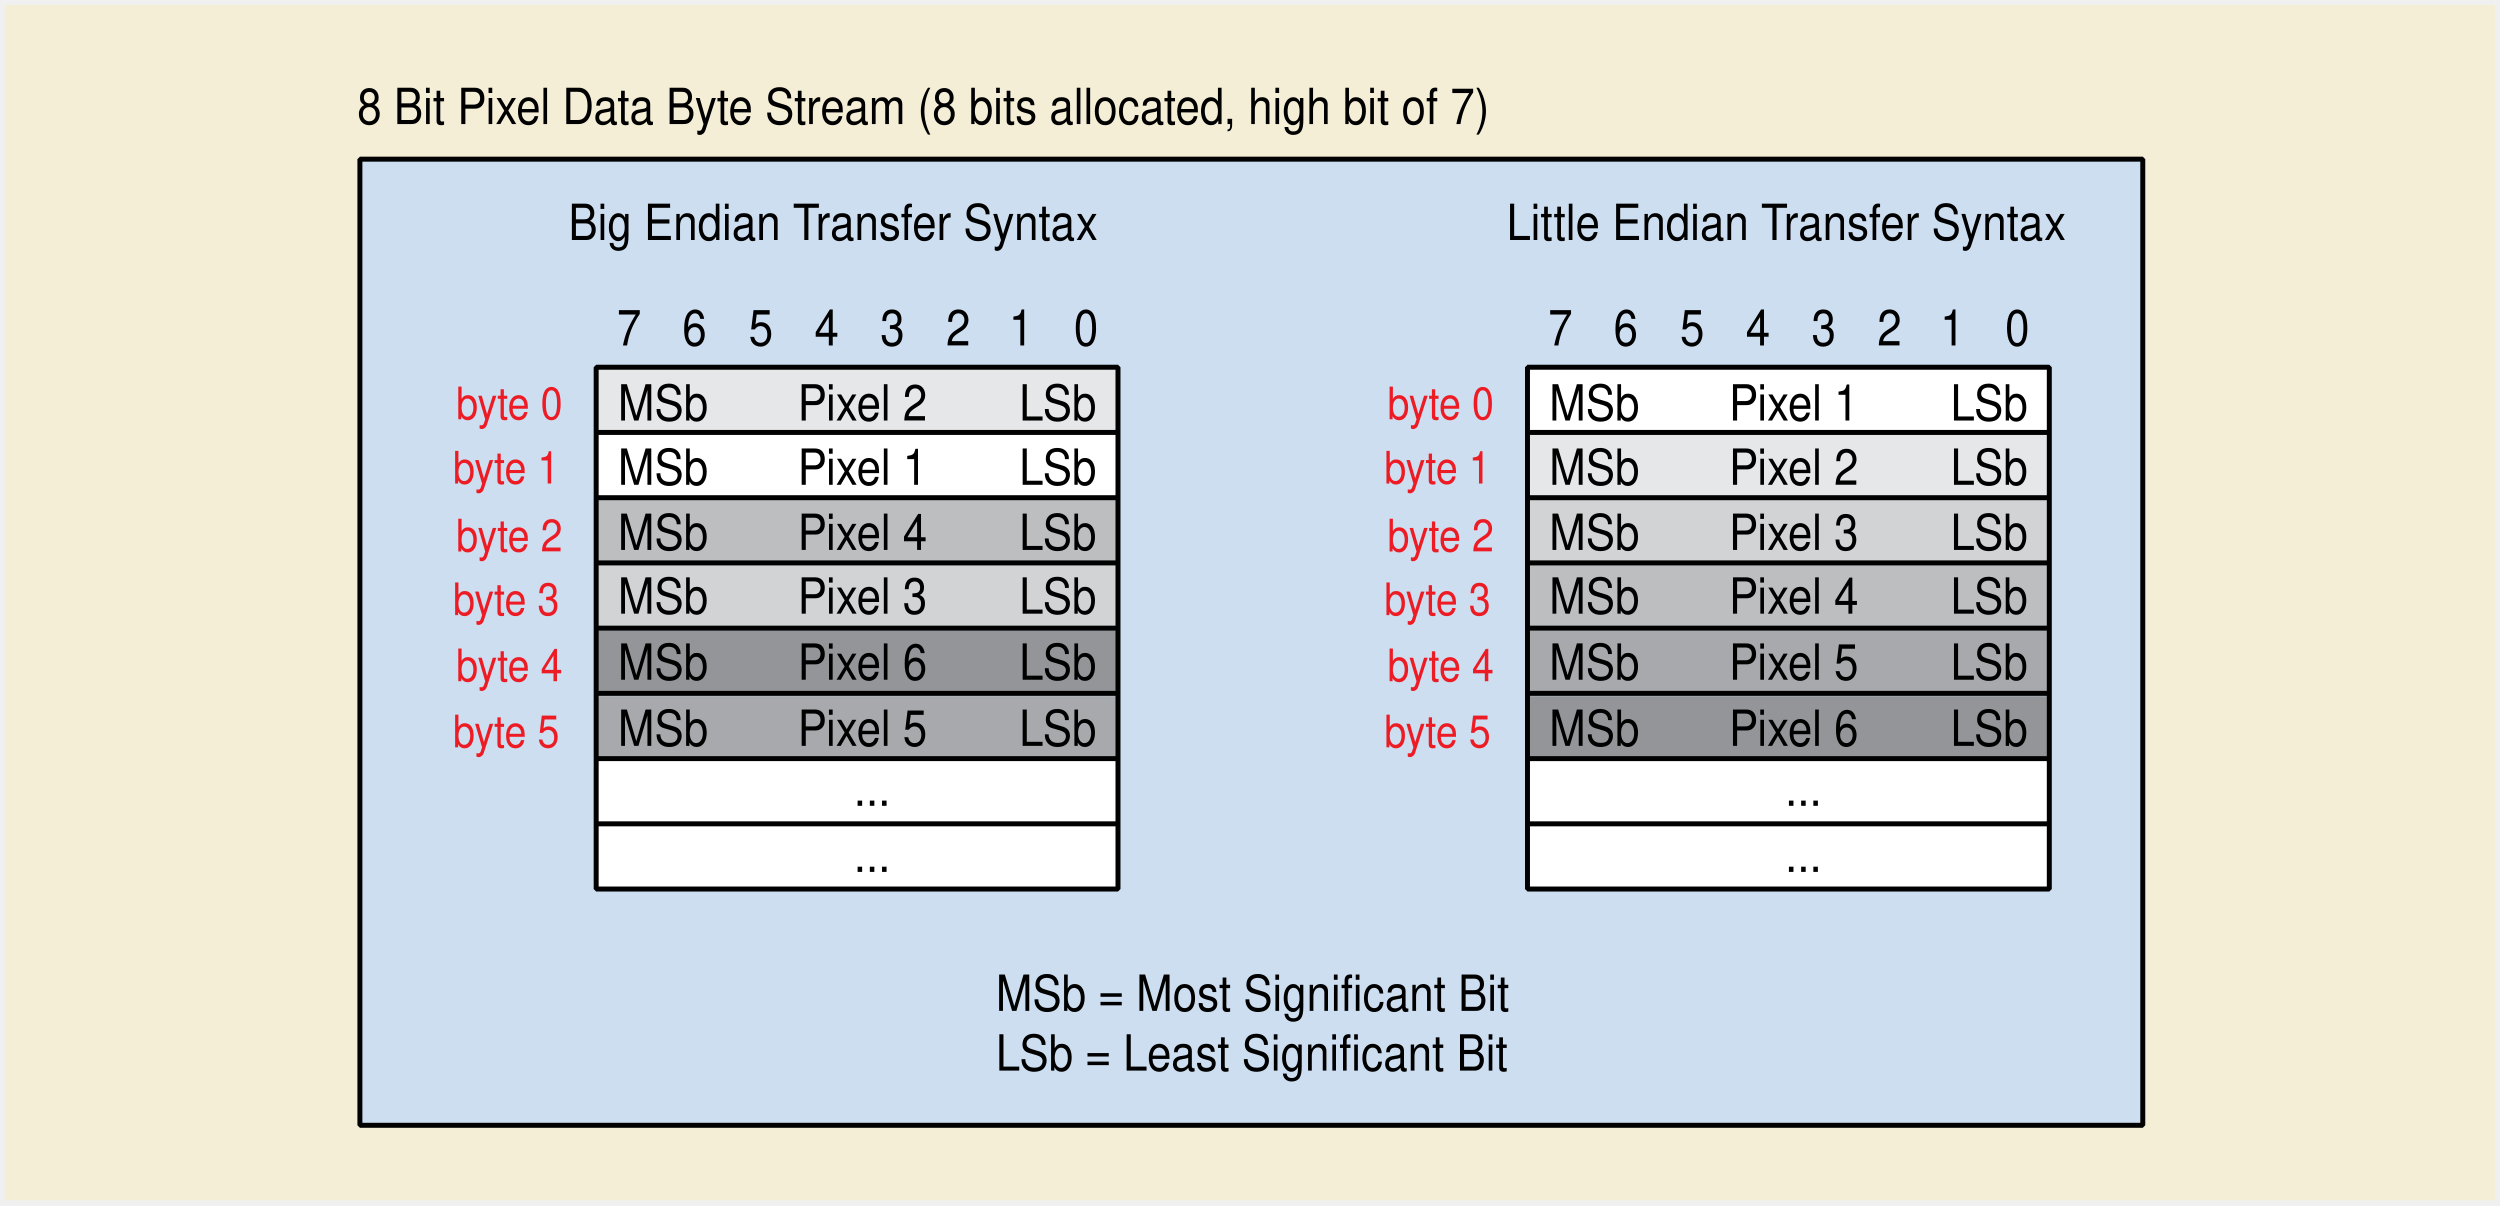
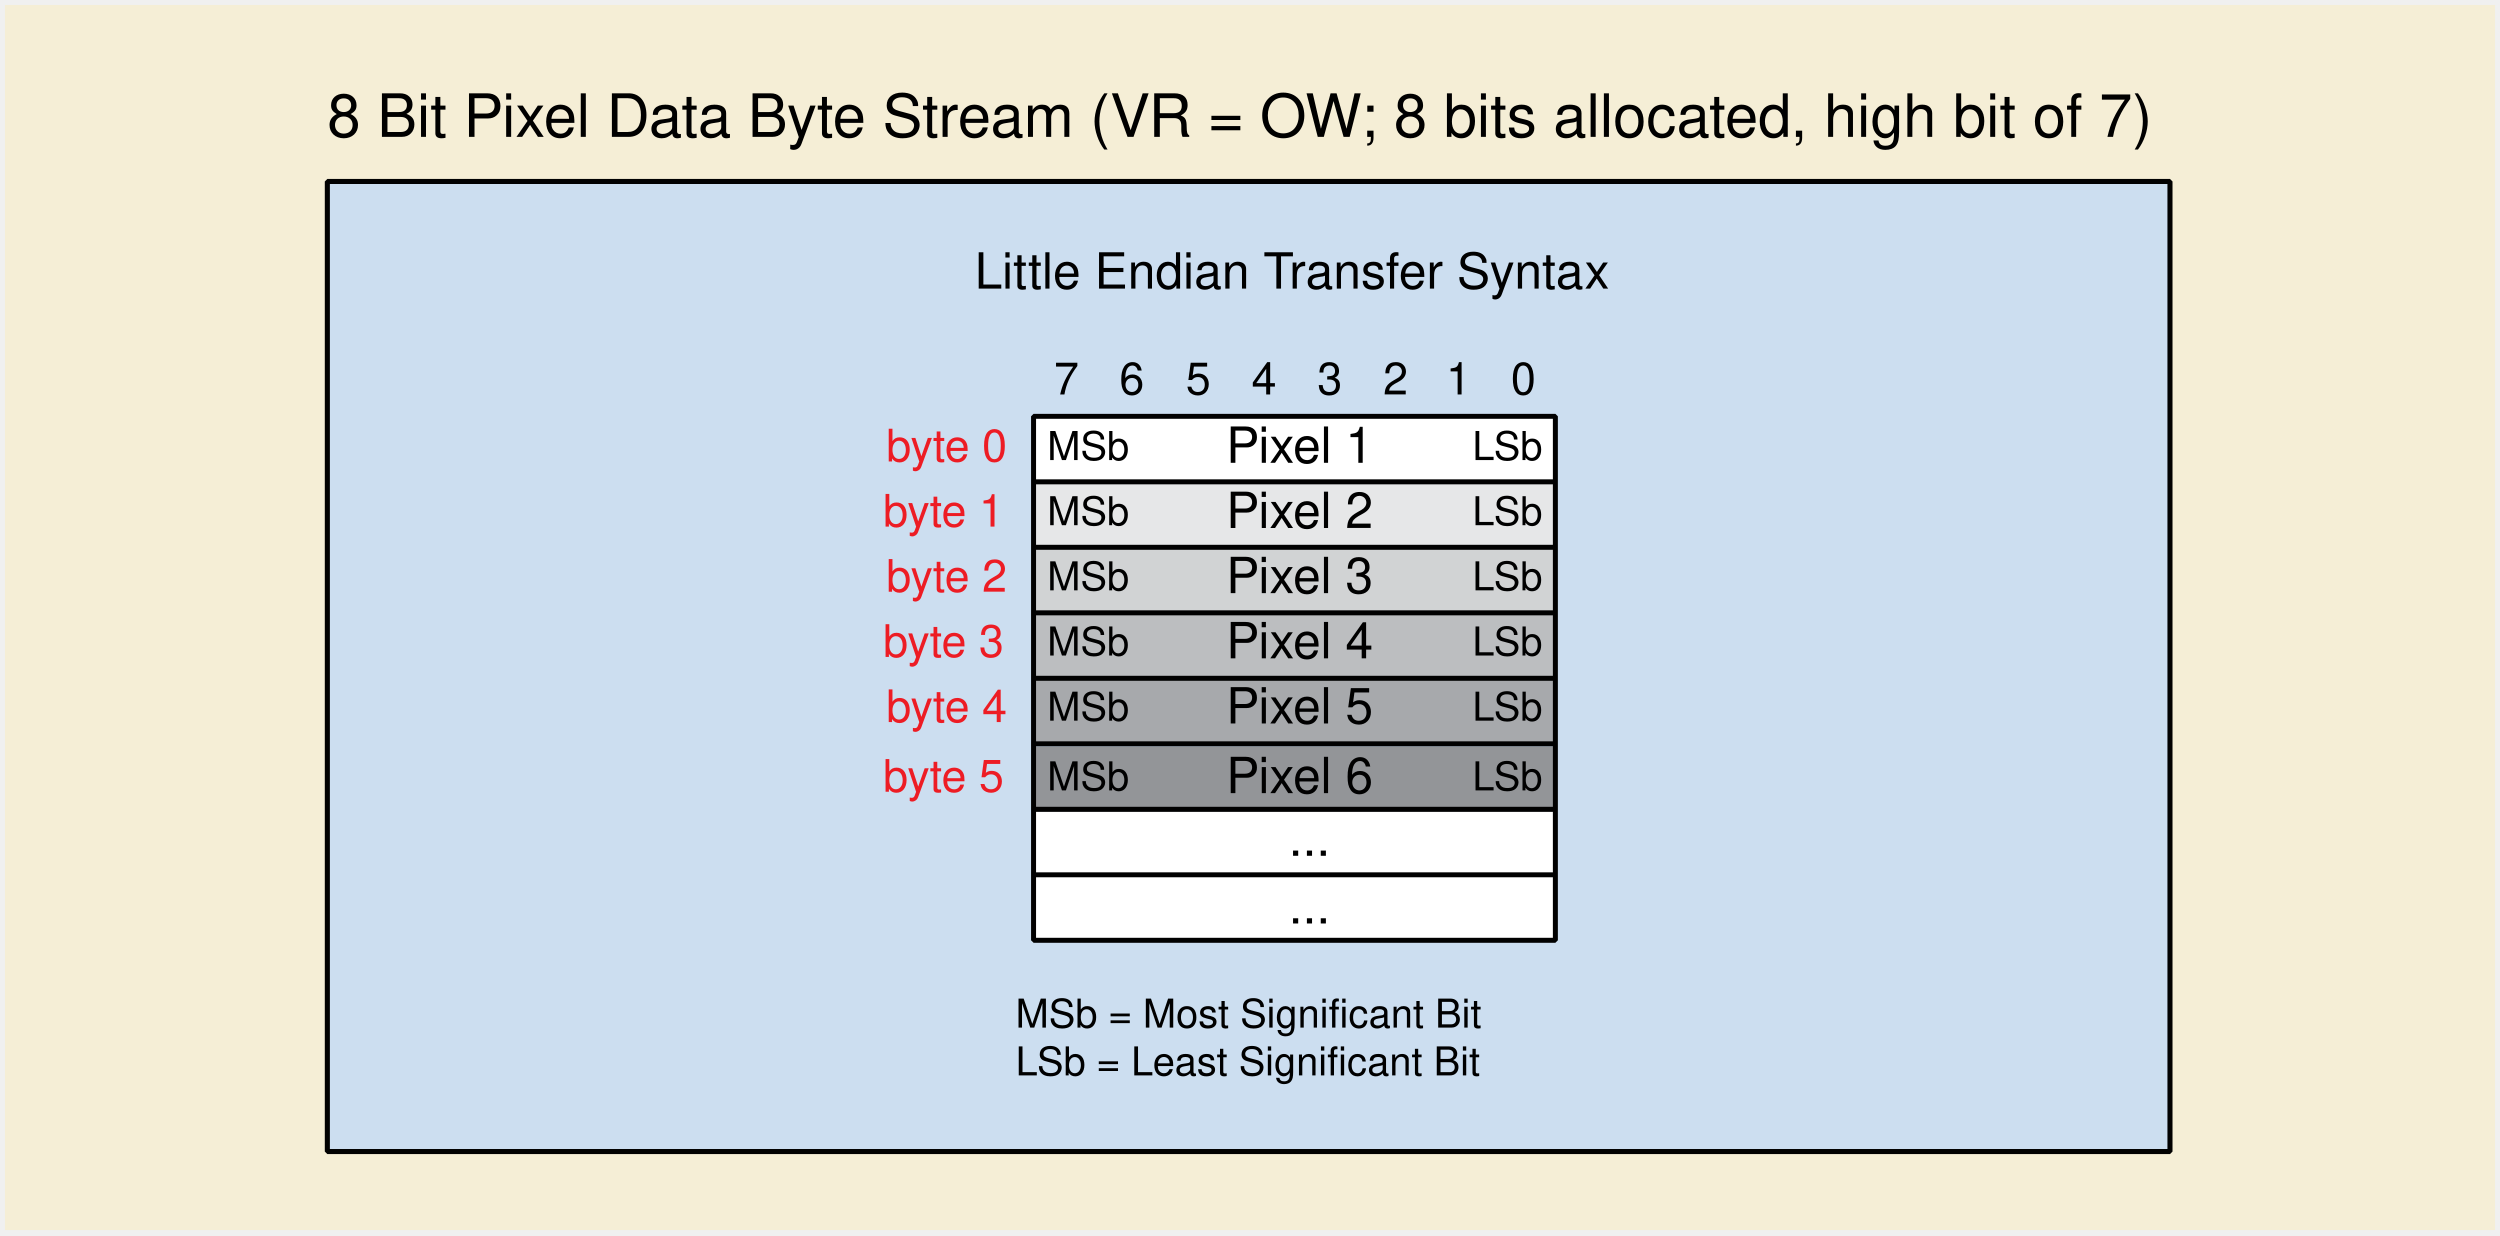
- <svg xmlns="http://www.w3.org/2000/svg" version="1.1" id="Layer_1" x="0px" y="0px" width="502px" height="242px" viewBox="0 0 502 242" enable-background="new 0 0 502 242" xml:space="preserve">
+ <svg xmlns="http://www.w3.org/2000/svg" version="1.1" id="Layer_1" x="0px" y="0px" width="502px" height="248px" viewBox="0 0 502 248" enable-background="new 0 0 502 248" xml:space="preserve">
  <defs>
    <style type="text/css">
	text {
	  font-family: Helvetica, Verdana, ArialUnicodeMS, san-serif
	}
	</style>
  </defs>
  <g>
   </g>
  <g>
-     <rect x="1" y="1" fill="#F5EED6" width="500" height="240" />
+     <rect x="1" y="1" fill="#F5EED6" width="500" height="246" />
    <g>
-       <rect x="72.268" y="31.957" fill="#CCDEF0" stroke="#010101" stroke-miterlimit="1" width="358" height="194" />
+       <rect x="65.731" y="36.441" fill="#CCDEF0" stroke="#010101" stroke-width="1.019" stroke-miterlimit="1" width="370" height="194.792" />
      <g>
-         <rect x="306.719" y="152.324" fill="#FFFFFF" width="104.781" height="13.03" />
-         <rect x="306.527" y="139.799" fill="#939598" width="104.973" height="13.03" />
-         <rect x="306.527" y="165.858" fill="#FFFFFF" width="104.973" height="13.031" />
-         <rect x="306.719" y="86.769" fill="#E6E7E8" width="104.975" height="13.03" />
-         <rect x="306.719" y="73.739" fill="#FFFFFF" width="104.781" height="13.03" />
-         <rect x="306.719" y="112.829" fill="#BCBEC0" width="104.975" height="13.029" />
-         <rect x="306.719" y="99.799" fill="#D1D3D4" width="104.781" height="13.03" />
-         <rect x="306.719" y="125.858" fill="#A7A9AC" width="104.781" height="13.031" />
-         <g>
-           <text transform="matrix(0.8815 0 0 1 347.1826 84.4385)" font-size="10">Pixel 1</text>
-         </g>
-         <g>
-           <text transform="matrix(0.8815 0 0 1 311.0762 84.4385)" font-size="10">MSb</text>
-         </g>
-         <g>
-           <text transform="matrix(0.8815 0 0 1 391.6562 84.4385)" font-size="10">LSb</text>
-         </g>
-         <g>
-           <text transform="matrix(0.8815 0 0 1 347.1826 97.3496)" font-size="10">Pixel 2</text>
-         </g>
-         <g>
-           <text transform="matrix(0.8815 0 0 1 311.0762 97.3496)" font-size="10">MSb</text>
-         </g>
-         <g>
-           <text transform="matrix(0.8815 0 0 1 391.6562 97.3496)" font-size="10">LSb</text>
-         </g>
-         <g>
-           <text transform="matrix(0.8815 0 0 1 347.1826 110.4312)" font-size="10">Pixel 3</text>
-         </g>
-         <g>
-           <text transform="matrix(0.8815 0 0 1 311.0762 110.4312)" font-size="10">MSb</text>
-         </g>
-         <g>
-           <text transform="matrix(0.8815 0 0 1 391.6562 110.4312)" font-size="10">LSb</text>
-         </g>
-         <g>
-           <text transform="matrix(0.8815 0 0 1 347.1826 123.2197)" font-size="10">Pixel 4</text>
-         </g>
-         <g>
-           <text transform="matrix(0.8815 0 0 1 311.0762 123.2197)" font-size="10">MSb</text>
-         </g>
-         <g>
-           <text transform="matrix(0.8815 0 0 1 391.6562 123.2197)" font-size="10">LSb</text>
-         </g>
-         <g>
-           <text transform="matrix(0.8815 0 0 1 347.1826 136.4912)" font-size="10">Pixel 5</text>
-         </g>
-         <g>
-           <text transform="matrix(0.8815 0 0 1 311.0762 136.4912)" font-size="10">MSb</text>
-         </g>
-         <g>
-           <text transform="matrix(0.8815 0 0 1 391.6562 136.4912)" font-size="10">LSb</text>
-         </g>
-         <g>
-           <text transform="matrix(0.8815 0 0 1 347.1826 149.7646)" font-size="10">Pixel 6</text>
-         </g>
-         <g>
-           <text transform="matrix(0.8815 0 0 1 311.0762 149.7646)" font-size="10">MSb</text>
-         </g>
-         <g>
-           <text transform="matrix(0.8815 0 0 1 391.6562 149.7646)" font-size="10">LSb</text>
-         </g>
-         <g>
-           <text transform="matrix(0.8815 0 0 1 358.4453 161.8066)" font-size="10">...</text>
-         </g>
-         <g>
-           <text transform="matrix(0.8815 0 0 1 358.4453 175.0771)" font-size="10">...</text>
-         </g>
-         <g>
-           <text transform="matrix(0.8815 0 0 1 278.6055 84.1865)" fill="#ED1C24" font-size="9">byte 0</text>
-         </g>
-         <g>
-           <text transform="matrix(0.8815 0 0 1 278.6055 110.729)" fill="#ED1C24" font-size="9">byte 2</text>
-         </g>
-         <g>
-           <text transform="matrix(0.8815 0 0 1 277.9727 97.0977)" fill="#ED1C24" font-size="9">byte 1</text>
-         </g>
-         <g>
-           <text transform="matrix(0.8815 0 0 1 278.6055 136.7891)" fill="#ED1C24" font-size="9">byte 4</text>
-         </g>
-         <g>
-           <text transform="matrix(0.8815 0 0 1 277.9727 123.5176)" fill="#ED1C24" font-size="9">byte 3</text>
-         </g>
-         <g>
-           <text transform="matrix(0.8815 0 0 1 277.9727 150.0625)" fill="#ED1C24" font-size="9">byte 5</text>
-         </g>
-         <rect x="306.719" y="73.739" fill="none" stroke="#010101" stroke-miterlimit="1" width="104.781" height="104.782" />
-         <line fill="none" stroke="#010101" stroke-miterlimit="1" x1="306.719" y1="165.423" x2="411.5" y2="165.423" />
-         <line fill="none" stroke="#010101" stroke-miterlimit="1" x1="306.719" y1="152.325" x2="411.5" y2="152.325" />
-         <line fill="none" stroke="#010101" stroke-miterlimit="1" x1="306.719" y1="139.228" x2="411.5" y2="139.228" />
-         <line fill="none" stroke="#010101" stroke-miterlimit="1" x1="306.719" y1="126.13" x2="411.5" y2="126.13" />
-         <line fill="none" stroke="#010101" stroke-miterlimit="1" x1="306.719" y1="113.032" x2="411.5" y2="113.032" />
-         <line fill="none" stroke="#010101" stroke-miterlimit="1" x1="306.719" y1="99.934" x2="411.5" y2="99.934" />
-         <line fill="none" stroke="#010101" stroke-miterlimit="1" x1="306.719" y1="86.836" x2="411.5" y2="86.836" />
+         <text transform="matrix(1 0 0 1 65.7314 27.4854)" font-size="12">8 Bit Pixel Data Byte Stream (VR = OW; 8 bits allocated, high bit of 7)</text>
      </g>
      <g>
-         <text transform="matrix(0.8815 0 0 1 199.9639 202.9824)">
-           <tspan x="0" y="0" font-size="10">MSb = Most Significant Bit</tspan>
-           <tspan x="0" y="12" font-size="10">LSb = Least Significant Bit</tspan>
+         <text transform="matrix(1 0 0 1 203.9248 206.3418)">
+           <tspan x="0" y="0" font-size="8">MSb = Most Significant Bit</tspan>
+           <tspan x="0" y="9.6" font-size="8">LSb = Least Significant Bit</tspan>
        </text>
      </g>
      <g>
-         <text transform="matrix(0.8815 0 0 1 71.7329 24.9082)" font-size="10">8 Bit Pixel Data Byte Stream (8 bits allocated, high bit of 7)</text>
-       </g>
-       <g>
-         <text transform="matrix(0.8815 0 0 1 302.5156 48.1929)" font-size="10">Little Endian Transfer Syntax</text>
-       </g>
-       <g>
-         <text transform="matrix(0.8815 0 0 1 389.5977 69.3716)" font-size="10">1</text>
-       </g>
-       <g>
-         <text transform="matrix(0.8815 0 0 1 402.627 69.3716)" font-size="10">0</text>
-       </g>
-       <g>
-         <text transform="matrix(0.8815 0 0 1 376.957 69.3716)" font-size="10">2</text>
-       </g>
-       <g>
-         <text transform="matrix(0.8815 0 0 1 363.7539 69.3716)" font-size="10">3</text>
-       </g>
-       <g>
-         <text transform="matrix(0.8815 0 0 1 350.5469 69.3716)" font-size="10">4</text>
-       </g>
-       <g>
-         <text transform="matrix(0.8815 0 0 1 337.3457 69.3716)" font-size="10">5</text>
-       </g>
-       <g>
-         <text transform="matrix(0.8815 0 0 1 310.877 69.3716)" font-size="10">7</text>
-       </g>
-       <g>
-         <text transform="matrix(0.8815 0 0 1 323.998 69.3716)" font-size="10">6</text>
-       </g>
-       <g>
-         <text transform="matrix(0.8815 0 0 1 114.1304 48.1929)" font-size="10">Big Endian Transfer Syntax</text>
-       </g>
-       <g>
-         <text transform="matrix(0.8815 0 0 1 202.5972 69.3716)" font-size="10">1</text>
-       </g>
-       <g>
-         <text transform="matrix(0.8815 0 0 1 215.6274 69.3716)" font-size="10">0</text>
-       </g>
-       <g>
-         <text transform="matrix(0.8815 0 0 1 189.9575 69.3716)" font-size="10">2</text>
-       </g>
-       <g>
-         <text transform="matrix(0.8815 0 0 1 176.7534 69.3716)" font-size="10">3</text>
-       </g>
-       <g>
-         <text transform="matrix(0.8815 0 0 1 163.5474 69.3716)" font-size="10">4</text>
-       </g>
-       <g>
-         <text transform="matrix(0.8815 0 0 1 150.3452 69.3716)" font-size="10">5</text>
-       </g>
-       <g>
-         <text transform="matrix(0.8815 0 0 1 123.8774 69.3716)" font-size="10">7</text>
-       </g>
-       <g>
-         <text transform="matrix(0.8815 0 0 1 136.9976 69.3716)" font-size="10">6</text>
-       </g>
-       <g>
-         <rect x="119.711" y="152.324" fill="#FFFFFF" width="104.782" height="13.03" />
-         <rect x="119.519" y="139.799" fill="#A7A9AC" width="104.974" height="13.03" />
-         <rect x="119.519" y="165.858" fill="#FFFFFF" width="104.974" height="13.031" />
-         <rect x="119.711" y="86.769" fill="#FFFFFF" width="104.973" height="13.03" />
-         <rect x="119.711" y="73.739" fill="#E6E7E8" width="104.782" height="13.03" />
-         <rect x="119.711" y="112.829" fill="#D1D3D4" width="104.973" height="13.029" />
-         <rect x="119.711" y="99.799" fill="#BCBEC0" width="104.782" height="13.03" />
-         <rect x="119.711" y="125.858" fill="#939598" width="104.782" height="13.031" />
+         <rect x="207.538" y="162.506" fill="#FFFFFF" width="104.781" height="13.085" />
+         <rect x="207.347" y="149.93" fill="#939598" width="104.973" height="13.084" />
+         <rect x="207.347" y="176.097" fill="#FFFFFF" width="104.973" height="13.084" />
+         <rect x="207.538" y="96.683" fill="#E6E7E8" width="104.975" height="13.083" />
+         <rect x="207.538" y="83.6" fill="#FFFFFF" width="104.781" height="13.083" />
+         <rect x="207.538" y="122.849" fill="#BCBEC0" width="104.975" height="13.084" />
+         <rect x="207.538" y="109.766" fill="#D1D3D4" width="104.781" height="13.083" />
+         <rect x="207.538" y="135.934" fill="#A7A9AC" width="104.781" height="13.084" />
        <g>
-           <text transform="matrix(0.8815 0 0 1 160.1748 84.4385)" font-size="10">Pixel 2</text>
+           <text transform="matrix(1 0 0 1 246.2227 92.937)" font-size="10">Pixel 1</text>
        </g>
        <g>
-           <text transform="matrix(0.8815 0 0 1 124.0688 84.4385)" font-size="10">MSb</text>
+           <text transform="matrix(1 0 0 1 210.2842 92.3774)" font-size="8">MSb</text>
        </g>
        <g>
-           <text transform="matrix(0.8815 0 0 1 204.6479 84.4385)" font-size="10">LSb</text>
+           <text transform="matrix(1 0 0 1 295.6465 92.3774)" font-size="8">LSb</text>
        </g>
        <g>
-           <text transform="matrix(0.8815 0 0 1 160.1748 97.3496)" font-size="10">Pixel 1</text>
+           <text transform="matrix(1 0 0 1 246.2227 106.02)" font-size="10">Pixel 2</text>
        </g>
        <g>
-           <text transform="matrix(0.8815 0 0 1 124.0688 97.3496)" font-size="10">MSb</text>
+           <text transform="matrix(1 0 0 1 210.2842 105.4609)" font-size="8">MSb</text>
        </g>
        <g>
-           <text transform="matrix(0.8815 0 0 1 204.6479 97.3496)" font-size="10">LSb</text>
+           <text transform="matrix(1 0 0 1 295.6465 105.4609)" font-size="8">LSb</text>
        </g>
        <g>
-           <text transform="matrix(0.8815 0 0 1 160.1748 110.4312)" font-size="10">Pixel 4</text>
+           <text transform="matrix(1 0 0 1 246.2227 119.1035)" font-size="10">Pixel 3</text>
        </g>
        <g>
-           <text transform="matrix(0.8815 0 0 1 124.0688 110.4312)" font-size="10">MSb</text>
+           <text transform="matrix(1 0 0 1 210.2842 118.5439)" font-size="8">MSb</text>
        </g>
        <g>
-           <text transform="matrix(0.8815 0 0 1 204.6479 110.4312)" font-size="10">LSb</text>
+           <text transform="matrix(1 0 0 1 295.6465 118.5439)" font-size="8">LSb</text>
        </g>
        <g>
-           <text transform="matrix(0.8815 0 0 1 160.1748 123.2197)" font-size="10">Pixel 3</text>
+           <text transform="matrix(1 0 0 1 246.2227 132.1875)" font-size="10">Pixel 4</text>
        </g>
        <g>
-           <text transform="matrix(0.8815 0 0 1 124.0688 123.2197)" font-size="10">MSb</text>
+           <text transform="matrix(1 0 0 1 210.2842 131.627)" font-size="8">MSb</text>
        </g>
        <g>
-           <text transform="matrix(0.8815 0 0 1 204.6479 123.2197)" font-size="10">LSb</text>
+           <text transform="matrix(1 0 0 1 295.6465 131.627)" font-size="8">LSb</text>
        </g>
        <g>
-           <text transform="matrix(0.8815 0 0 1 160.1748 136.4912)" font-size="10">Pixel 6</text>
+           <text transform="matrix(1 0 0 1 246.2227 145.2695)" font-size="10">Pixel 5</text>
        </g>
        <g>
-           <text transform="matrix(0.8815 0 0 1 124.0688 136.4912)" font-size="10">MSb</text>
+           <text transform="matrix(1 0 0 1 210.2842 144.7109)" font-size="8">MSb</text>
        </g>
        <g>
-           <text transform="matrix(0.8815 0 0 1 204.6479 136.4912)" font-size="10">LSb</text>
+           <text transform="matrix(1 0 0 1 295.6465 144.7109)" font-size="8">LSb</text>
        </g>
        <g>
-           <text transform="matrix(0.8815 0 0 1 160.1748 149.7646)" font-size="10">Pixel 5</text>
+           <text transform="matrix(1 0 0 1 246.2227 159.2656)" font-size="10">Pixel 6</text>
        </g>
        <g>
-           <text transform="matrix(0.8815 0 0 1 124.0688 149.7646)" font-size="10">MSb</text>
+           <text transform="matrix(1 0 0 1 210.2842 158.707)" font-size="8">MSb</text>
        </g>
        <g>
-           <text transform="matrix(0.8815 0 0 1 204.6479 149.7646)" font-size="10">LSb</text>
+           <text transform="matrix(1 0 0 1 295.6465 158.707)" font-size="8">LSb</text>
        </g>
        <g>
-           <text transform="matrix(0.8815 0 0 1 171.438 161.8066)" font-size="10">...</text>
+           <text transform="matrix(1 0 0 1 258.7695 171.8418)" font-size="10">...</text>
        </g>
        <g>
-           <text transform="matrix(0.8815 0 0 1 171.438 175.0771)" font-size="10">...</text>
+           <text transform="matrix(1 0 0 1 258.7695 185.4336)" font-size="10">...</text>
        </g>
        <g>
-           <text transform="matrix(0.8815 0 0 1 91.5977 84.1865)" fill="#ED1C24" font-size="9">byte 0</text>
+           <text transform="matrix(1 0 0 1 177.9717 92.6567)" fill="#ED1C24" font-size="9">byte 0</text>
        </g>
        <g>
-           <text transform="matrix(0.8815 0 0 1 91.5977 110.729)" fill="#ED1C24" font-size="9">byte 2</text>
+           <text transform="matrix(1 0 0 1 177.9717 118.8232)" fill="#ED1C24" font-size="9">byte 2</text>
        </g>
        <g>
-           <text transform="matrix(0.8815 0 0 1 90.9648 97.0977)" fill="#ED1C24" font-size="9">byte 1</text>
+           <text transform="matrix(1 0 0 1 177.3379 105.7402)" fill="#ED1C24" font-size="9">byte 1</text>
        </g>
        <g>
-           <text transform="matrix(0.8815 0 0 1 91.5977 136.7891)" fill="#ED1C24" font-size="9">byte 4</text>
+           <text transform="matrix(1 0 0 1 177.9717 144.9902)" fill="#ED1C24" font-size="9">byte 4</text>
        </g>
        <g>
-           <text transform="matrix(0.8815 0 0 1 90.9648 123.5176)" fill="#ED1C24" font-size="9">byte 3</text>
+           <text transform="matrix(1 0 0 1 177.3379 131.9062)" fill="#ED1C24" font-size="9">byte 3</text>
        </g>
        <g>
-           <text transform="matrix(0.8815 0 0 1 90.9648 150.0625)" fill="#ED1C24" font-size="9">byte 5</text>
+           <text transform="matrix(1 0 0 1 177.3379 158.9863)" fill="#ED1C24" font-size="9">byte 5</text>
        </g>
-         <rect x="119.711" y="73.739" fill="none" stroke="#010101" stroke-miterlimit="1" width="104.782" height="104.782" />
-         <line fill="none" stroke="#010101" stroke-miterlimit="1" x1="119.711" y1="165.423" x2="224.493" y2="165.423" />
-         <line fill="none" stroke="#010101" stroke-miterlimit="1" x1="119.711" y1="152.325" x2="224.493" y2="152.325" />
-         <line fill="none" stroke="#010101" stroke-miterlimit="1" x1="119.711" y1="139.228" x2="224.493" y2="139.228" />
-         <line fill="none" stroke="#010101" stroke-miterlimit="1" x1="119.711" y1="126.13" x2="224.493" y2="126.13" />
-         <line fill="none" stroke="#010101" stroke-miterlimit="1" x1="119.711" y1="113.032" x2="224.493" y2="113.032" />
-         <line fill="none" stroke="#010101" stroke-miterlimit="1" x1="119.711" y1="99.934" x2="224.493" y2="99.934" />
-         <line fill="none" stroke="#010101" stroke-miterlimit="1" x1="119.711" y1="86.836" x2="224.493" y2="86.836" />
+         <rect x="207.538" y="83.6" fill="none" stroke="#010101" stroke-width="1.002" stroke-miterlimit="1" width="104.781" height="105.211" />
+         <line fill="none" stroke="#010101" stroke-width="1.002" stroke-miterlimit="1" x1="207.538" y1="175.659" x2="312.319" y2="175.659" />
+         <line fill="none" stroke="#010101" stroke-width="1.002" stroke-miterlimit="1" x1="207.538" y1="162.508" x2="312.319" y2="162.508" />
+         <line fill="none" stroke="#010101" stroke-width="1.002" stroke-miterlimit="1" x1="207.538" y1="149.357" x2="312.319" y2="149.357" />
+         <line fill="none" stroke="#010101" stroke-width="1.002" stroke-miterlimit="1" x1="207.538" y1="136.206" x2="312.319" y2="136.206" />
+         <line fill="none" stroke="#010101" stroke-width="1.002" stroke-miterlimit="1" x1="207.538" y1="123.053" x2="312.319" y2="123.053" />
+         <line fill="none" stroke="#010101" stroke-width="1.002" stroke-miterlimit="1" x1="207.538" y1="109.902" x2="312.319" y2="109.902" />
+         <line fill="none" stroke="#010101" stroke-width="1.002" stroke-miterlimit="1" x1="207.538" y1="96.75" x2="312.319" y2="96.75" />
+         <g>
+           <text transform="matrix(1 0 0 1 195.7275 57.9463)" font-size="10">Little Endian Transfer Syntax</text>
+         </g>
+         <g>
+           <text transform="matrix(1 0 0 1 290.3623 79.2109)" font-size="9">1</text>
+         </g>
+         <g>
+           <text transform="matrix(1 0 0 1 303.3936 79.2109)" font-size="9">0</text>
+         </g>
+         <g>
+           <text transform="matrix(1 0 0 1 277.7236 79.2109)" font-size="9">2</text>
+         </g>
+         <g>
+           <text transform="matrix(1 0 0 1 264.5186 79.2109)" font-size="9">3</text>
+         </g>
+         <g>
+           <text transform="matrix(1 0 0 1 251.3135 79.2109)" font-size="9">4</text>
+         </g>
+         <g>
+           <text transform="matrix(1 0 0 1 238.1104 79.2109)" font-size="9">5</text>
+         </g>
+         <g>
+           <text transform="matrix(1 0 0 1 211.6436 79.2109)" font-size="9">7</text>
+         </g>
+         <g>
+           <text transform="matrix(1 0 0 1 224.7627 79.2109)" font-size="9">6</text>
+         </g>
      </g>
    </g>
  </g>
</svg>
